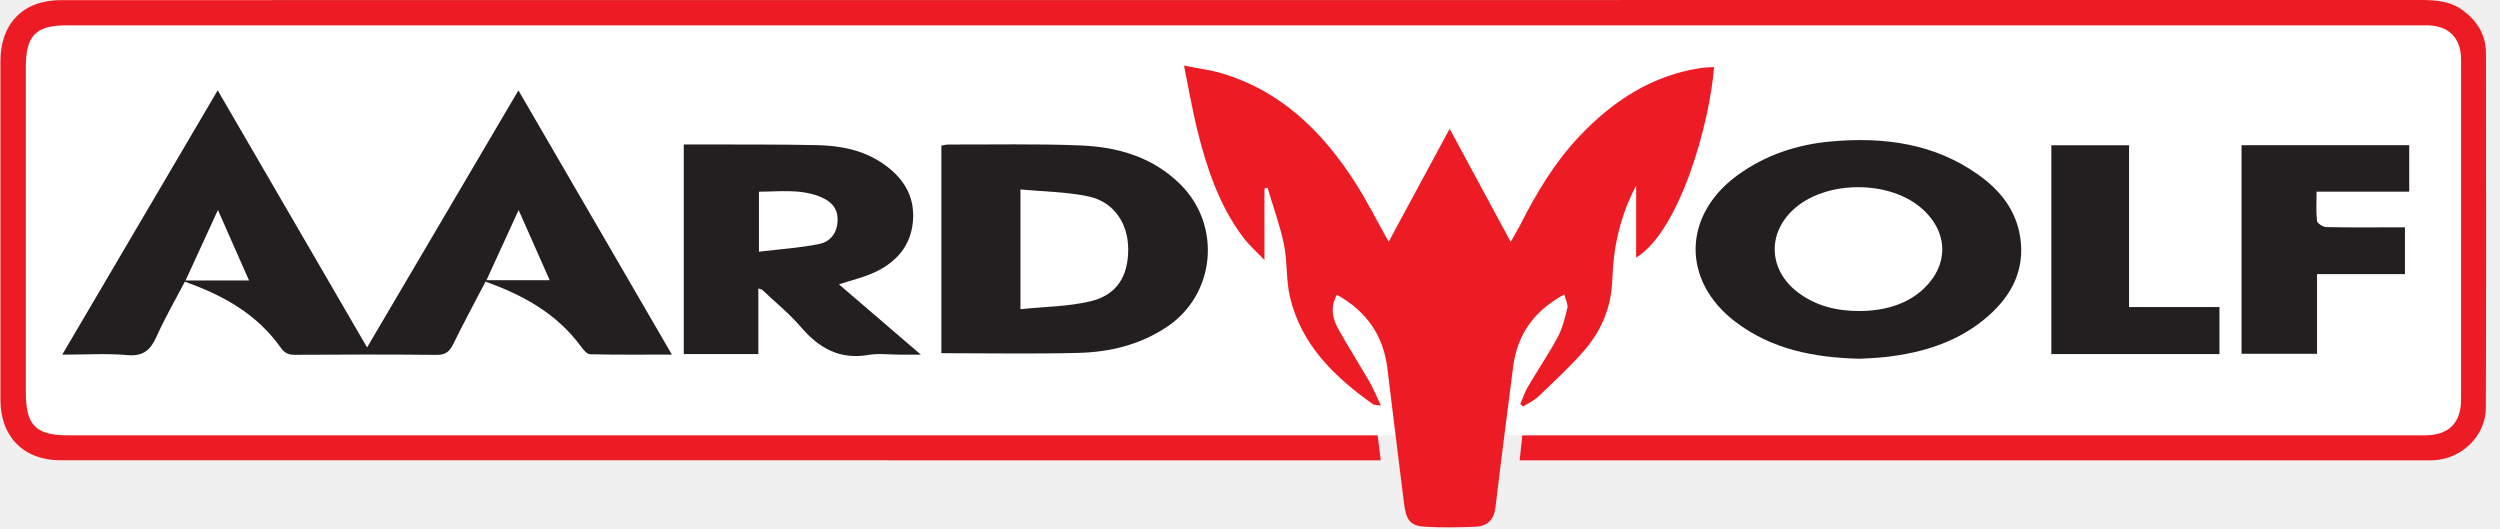
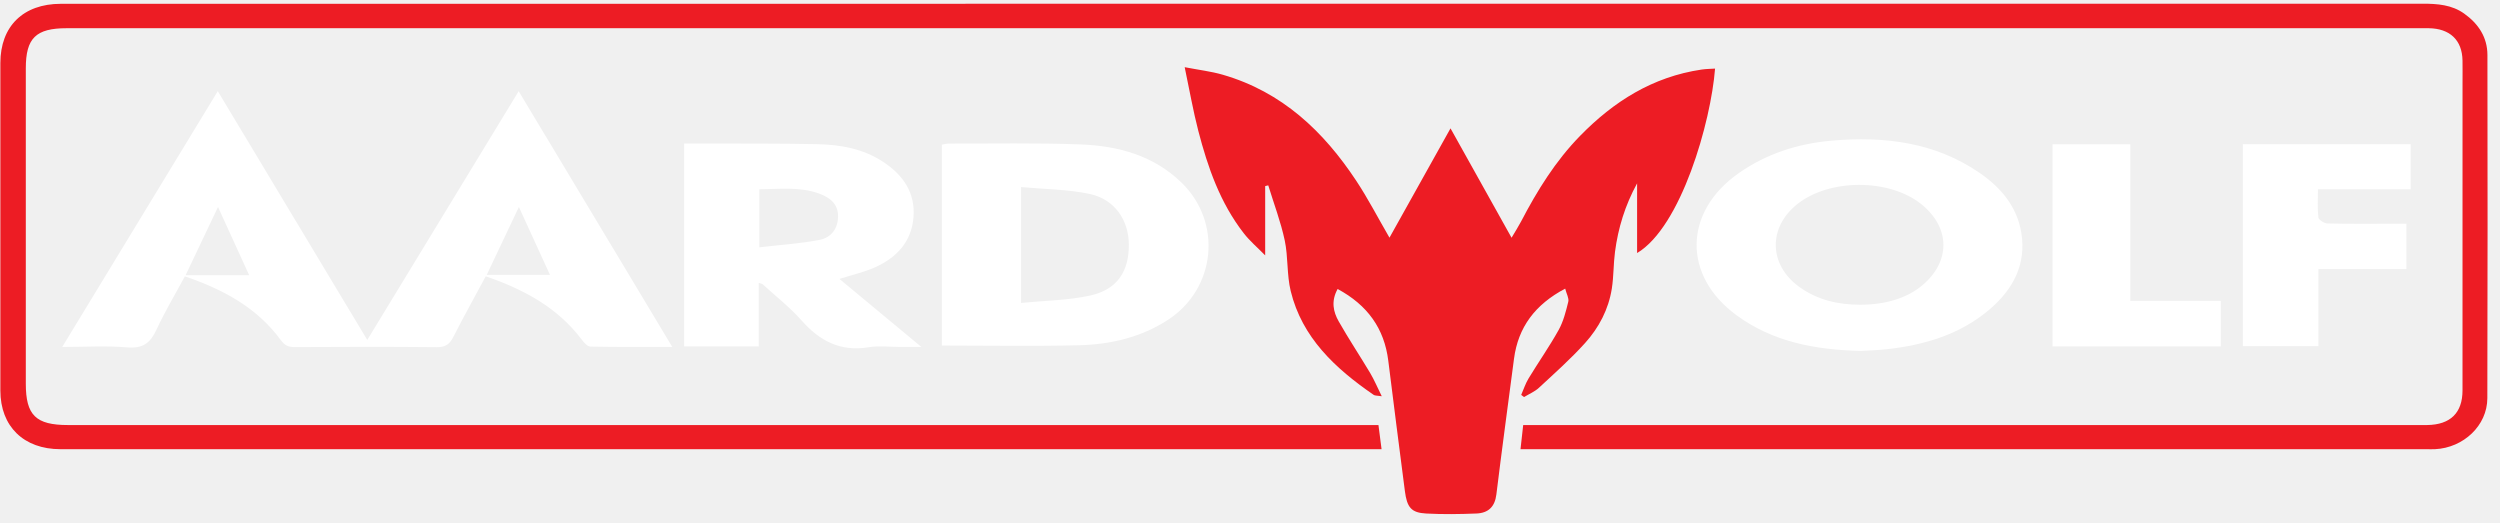
- <svg xmlns="http://www.w3.org/2000/svg" width="194" height="41" viewBox="0 0 194 41" fill="none">
-   <g clip-path="url(#clip0_5004_990)">
-     <path d="M105.628 33.782H106.907C106.989 34.445 107.061 35.024 107.148 35.72H106.103C72.299 35.72 38.493 35.72 4.688 35.718C1.845 35.718 0.033 33.892 0.033 31.022C0.031 22.266 0.031 13.509 0.033 4.752C0.033 1.812 1.804 0.01 4.724 0.009C17.148 0.003 29.574 0.006 41.998 0.006C90.63 0.006 139.263 0.007 187.894 -0C189.044 -0 190.149 0.086 191.109 0.794C192.224 1.615 192.908 2.702 192.91 4.113C192.921 13.287 192.932 22.46 192.904 31.633C192.897 33.821 191.054 35.607 188.849 35.717C188.642 35.727 188.434 35.72 188.227 35.72H117.923C117.999 35.013 118.059 34.456 118.13 33.782H187.446C187.712 33.782 187.979 33.785 188.246 33.781" fill="white" />
-     <path d="M117.923 35.72C118 35.013 118.058 34.456 118.131 33.782H187.445C187.712 33.782 187.979 33.785 188.246 33.781C190.037 33.753 190.977 32.808 190.978 31.005C190.98 22.755 190.98 14.504 190.98 6.255C190.98 5.689 190.986 5.123 190.978 4.557C190.951 2.918 190.002 1.985 188.351 1.966C188.174 1.964 187.995 1.966 187.818 1.966H5.181C2.786 1.966 2.005 2.756 2.005 5.179V30.466C2.005 32.997 2.78 33.782 5.279 33.782H106.907C106.989 34.445 107.061 35.024 107.148 35.72H106.103C72.299 35.72 38.494 35.72 4.688 35.718C1.845 35.718 0.034 33.892 0.033 31.022C0.031 22.266 0.031 13.509 0.033 4.752C0.033 1.813 1.804 0.01 4.724 0.009C17.149 0.004 29.574 0.006 41.998 0.006C90.63 0.006 139.263 0.007 187.894 -0C189.043 -0 190.148 0.086 191.108 0.794C192.224 1.615 192.907 2.702 192.91 4.113C192.922 13.287 192.931 22.46 192.903 31.633C192.897 33.822 191.055 35.607 188.849 35.717C188.642 35.728 188.434 35.72 188.226 35.72H117.923Z" fill="#ED1C24" />
-     <path d="M103.738 22.873C103.216 23.857 103.402 24.705 103.822 25.47C104.592 26.873 105.462 28.223 106.263 29.611C106.578 30.158 106.816 30.749 107.162 31.472C106.803 31.415 106.638 31.435 106.538 31.365C103.552 29.244 100.978 26.769 100.1 23.038C99.79 21.72 99.91 20.302 99.635 18.971C99.327 17.479 98.793 16.031 98.359 14.564L98.121 14.624V20.179C97.508 19.532 96.922 19.019 96.464 18.41C94.625 15.966 93.671 13.121 92.936 10.198C92.533 8.596 92.26 6.959 91.878 5.089C93.006 5.315 93.936 5.427 94.821 5.692C99.446 7.074 102.651 10.242 105.182 14.194C106.09 15.614 106.847 17.132 107.761 18.759C109.348 15.818 110.875 12.99 112.494 9.995C114.085 12.941 115.609 15.764 117.229 18.764C117.522 18.249 117.762 17.864 117.966 17.461C119.217 14.984 120.63 12.619 122.547 10.591C125.144 7.845 128.164 5.861 131.967 5.28C132.307 5.228 132.654 5.228 133.01 5.202C132.691 9.49 130.375 17.89 126.965 19.992V14.403C126.025 16.179 125.49 17.997 125.249 19.902C125.127 20.874 125.151 21.866 125.005 22.834C124.755 24.492 124.01 25.969 122.927 27.21C121.82 28.48 120.57 29.627 119.351 30.794C119.025 31.105 118.585 31.294 118.197 31.539L117.976 31.366C118.163 30.925 118.306 30.458 118.546 30.049C119.312 28.743 120.167 27.487 120.882 26.154C121.252 25.464 121.444 24.666 121.627 23.896C121.693 23.621 121.496 23.282 121.388 22.845C119.058 24.118 117.738 25.934 117.418 28.473C116.959 32.101 116.479 35.726 116.049 39.358C115.933 40.334 115.424 40.835 114.512 40.874C113.212 40.928 111.905 40.949 110.606 40.877C109.446 40.812 109.118 40.388 108.954 39.072C108.522 35.591 108.084 32.109 107.667 28.627C107.359 26.044 106.061 24.165 103.738 22.873Z" fill="#ED1C24" />
-     <path d="M37.75 21.744H42.656C41.853 19.932 41.09 18.205 40.245 16.298C39.363 18.224 38.579 19.934 37.75 21.744ZM14.399 21.766H19.326C18.527 19.958 17.761 18.223 16.911 16.298C16.026 18.224 15.239 19.936 14.399 21.766ZM52.14 27.517C49.915 27.517 47.851 27.537 45.788 27.491C45.553 27.486 45.278 27.151 45.101 26.91C43.233 24.356 40.635 22.909 37.674 21.857C36.805 23.526 35.95 25.116 35.152 26.736C34.868 27.309 34.543 27.546 33.873 27.539C30.197 27.5 26.521 27.511 22.844 27.532C22.346 27.534 22.064 27.372 21.775 26.964C19.945 24.387 17.35 22.919 14.341 21.861C13.588 23.306 12.787 24.689 12.137 26.14C11.67 27.181 11.102 27.664 9.881 27.556C8.266 27.413 6.631 27.521 4.83 27.521C8.867 20.655 12.834 13.911 16.893 7.01C20.763 13.67 24.573 20.227 28.486 26.96C32.41 20.294 36.269 13.741 40.229 7.014C44.22 13.883 48.142 20.634 52.14 27.517Z" fill="#231F20" />
-     <path d="M144.279 24.135C146.251 24.133 147.897 23.602 149.076 22.585C151.293 20.671 151.264 17.946 149.006 16.072C146.526 14.014 141.885 14.011 139.39 16.067C137.111 17.943 137.168 20.919 139.526 22.694C140.933 23.754 142.55 24.138 144.279 24.135ZM144.311 27.84C140.725 27.749 137.486 27.1 134.691 24.99C130.488 21.818 130.556 16.713 134.823 13.603C136.99 12.024 139.445 11.214 142.077 10.978C146.15 10.614 150.064 11.108 153.513 13.555C155.184 14.74 156.429 16.268 156.761 18.364C157.16 20.893 156.135 22.896 154.292 24.518C152.024 26.514 149.278 27.363 146.344 27.701C145.611 27.787 144.87 27.804 144.311 27.84Z" fill="#231F20" />
-     <path d="M79.187 14.702V23.991C81.041 23.8 82.855 23.791 84.579 23.391C86.651 22.912 87.56 21.458 87.549 19.317C87.54 17.333 86.435 15.668 84.486 15.247C82.78 14.88 80.998 14.874 79.187 14.702ZM73.05 27.407V11.3C73.249 11.266 73.415 11.215 73.581 11.215C76.987 11.224 80.398 11.149 83.799 11.283C86.72 11.397 89.466 12.17 91.633 14.344C94.81 17.534 94.313 22.837 90.577 25.35C88.497 26.749 86.133 27.322 83.682 27.385C80.166 27.474 76.647 27.407 73.05 27.407Z" fill="#231F20" />
-     <path d="M58.894 19.53C60.538 19.332 62.069 19.235 63.559 18.937C64.462 18.756 64.999 18.036 64.997 17.035C64.997 16.038 64.355 15.535 63.538 15.226C62.028 14.655 60.465 14.872 58.894 14.877V19.53ZM65.103 22.066C67.175 23.845 69.217 25.598 71.458 27.52H69.794C68.993 27.52 68.174 27.408 67.396 27.541C65.175 27.925 63.569 27.036 62.161 25.39C61.259 24.336 60.16 23.45 59.146 22.491C59.111 22.457 59.046 22.453 58.848 22.382V27.476H53.06V11.209C53.626 11.209 54.152 11.207 54.676 11.21C57.58 11.221 60.485 11.199 63.389 11.262C65.18 11.3 66.927 11.623 68.459 12.656C70.042 13.724 71.005 15.151 70.847 17.136C70.692 19.079 69.55 20.356 67.86 21.137C67.013 21.528 66.084 21.742 65.103 22.066Z" fill="#231F20" />
-     <path d="M186.956 14.876H179.767C179.767 15.678 179.716 16.418 179.801 17.144C179.824 17.335 180.258 17.614 180.509 17.62C182.196 17.662 183.886 17.642 185.574 17.642H186.624V21.274H179.801V27.457H173.943V11.267H186.956V14.876Z" fill="#231F20" />
-     <path d="M165.214 23.827H172.23V27.476H159.184V11.273H165.214V23.827Z" fill="#231F20" />
+ <svg xmlns="http://www.w3.org/2000/svg" width="220" height="46" viewBox="0 0 220 46" fill="none">
+   <g clip-path="url(#clip0_3843_16462)">
+     <path d="M133.804 39.531C133.892 38.755 133.958 38.144 134.041 37.404H212.693C212.995 37.404 213.298 37.407 213.602 37.403C215.633 37.372 216.7 36.334 216.701 34.356C216.704 25.301 216.703 16.245 216.703 7.191C216.703 6.57 216.711 5.949 216.701 5.327C216.67 3.529 215.594 2.505 213.72 2.483C213.52 2.481 213.317 2.483 213.116 2.483H5.874C3.157 2.483 2.271 3.351 2.271 6.011V33.764C2.271 36.542 3.15 37.404 5.986 37.404H121.304C121.398 38.132 121.48 38.767 121.578 39.531H120.392C82.034 39.531 43.675 39.531 5.316 39.529C2.089 39.529 0.034 37.525 0.033 34.375C0.031 24.764 0.031 15.153 0.033 5.542C0.033 2.315 2.042 0.337 5.356 0.335C19.455 0.33 33.553 0.333 47.652 0.333C102.836 0.333 158.02 0.333 213.202 0.326C214.506 0.326 215.76 0.42 216.849 1.197C218.115 2.099 218.89 3.291 218.894 4.841C218.907 14.91 218.917 24.977 218.886 35.045C218.879 37.448 216.788 39.407 214.285 39.528C214.051 39.539 213.815 39.531 213.579 39.531H133.804Z" fill="#ED1C24" />
+     <path d="M117.71 25.431C117.117 26.51 117.329 27.441 117.805 28.28C118.678 29.821 119.666 31.302 120.575 32.826C120.932 33.426 121.202 34.075 121.595 34.869C121.188 34.805 121.001 34.828 120.887 34.751C117.499 32.423 114.578 29.706 113.582 25.611C113.23 24.165 113.366 22.609 113.055 21.148C112.705 19.509 112.099 17.921 111.606 16.311L111.336 16.377V22.474C110.64 21.763 109.975 21.201 109.456 20.532C107.369 17.85 106.287 14.727 105.452 11.519C104.995 9.76 104.685 7.963 104.252 5.912C105.532 6.16 106.587 6.283 107.592 6.573C112.84 8.089 116.477 11.567 119.348 15.905C120.379 17.463 121.238 19.129 122.274 20.915C124.076 17.687 125.809 14.583 127.645 11.295C129.451 14.53 131.18 17.628 133.018 20.921C133.351 20.355 133.623 19.933 133.855 19.491C135.274 16.772 136.877 14.176 139.053 11.95C141.999 8.936 145.427 6.759 149.742 6.121C150.127 6.063 150.521 6.063 150.925 6.036C150.563 10.742 147.935 19.961 144.065 22.268V16.134C142.999 18.083 142.392 20.078 142.119 22.17C141.98 23.236 142.007 24.326 141.842 25.387C141.558 27.207 140.713 28.829 139.483 30.19C138.227 31.584 136.809 32.843 135.426 34.124C135.057 34.466 134.557 34.672 134.117 34.941L133.865 34.752C134.078 34.268 134.24 33.755 134.512 33.306C135.382 31.873 136.351 30.494 137.164 29.032C137.583 28.274 137.801 27.398 138.009 26.553C138.083 26.251 137.86 25.879 137.737 25.399C135.093 26.797 133.596 28.79 133.232 31.576C132.712 35.558 132.168 39.537 131.679 43.524C131.548 44.594 130.97 45.145 129.935 45.188C128.46 45.247 126.977 45.27 125.503 45.19C124.187 45.119 123.815 44.654 123.629 43.21C123.138 39.389 122.641 35.568 122.169 31.745C121.818 28.911 120.346 26.849 117.71 25.431Z" fill="#ED1C24" />
+     <path d="M42.831 24.191H48.398C47.487 22.202 46.621 20.307 45.663 18.214C44.661 20.327 43.772 22.204 42.831 24.191ZM16.334 24.216H21.926C21.019 22.231 20.149 20.326 19.185 18.214C18.181 20.328 17.288 22.207 16.334 24.216ZM59.16 30.528C56.636 30.528 54.293 30.549 51.952 30.5C51.685 30.494 51.373 30.126 51.172 29.861C49.053 27.058 46.105 25.47 42.745 24.316C41.759 26.148 40.788 27.893 39.883 29.671C39.561 30.3 39.192 30.559 38.432 30.551C34.261 30.509 30.089 30.521 25.918 30.544C25.352 30.547 25.032 30.369 24.704 29.921C22.628 27.092 19.683 25.482 16.269 24.32C15.414 25.906 14.505 27.423 13.768 29.016C13.238 30.159 12.594 30.689 11.208 30.57C9.376 30.413 7.52 30.532 5.477 30.532C10.057 22.997 14.558 15.594 19.165 8.02C23.556 15.329 27.879 22.526 32.319 29.916C36.772 22.599 41.15 15.408 45.644 8.024C50.173 15.564 54.623 22.973 59.16 30.528Z" fill="white" />
+     <path d="M163.712 26.816C165.949 26.813 167.817 26.231 169.154 25.115C171.671 23.013 171.637 20.022 169.075 17.966C166.262 15.707 160.995 15.704 158.164 17.961C155.578 20.019 155.643 23.285 158.318 25.234C159.915 26.397 161.75 26.819 163.712 26.816ZM163.748 30.883C159.679 30.782 156.004 30.07 152.831 27.754C148.063 24.272 148.139 18.669 152.981 15.256C155.441 13.522 158.226 12.634 161.213 12.375C165.835 11.976 170.276 12.518 174.189 15.203C176.085 16.504 177.498 18.181 177.875 20.482C178.328 23.257 177.165 25.455 175.074 27.235C172.5 29.426 169.384 30.359 166.054 30.73C165.222 30.824 164.382 30.842 163.748 30.883Z" fill="white" />
+     <path d="M89.851 16.462V26.657C91.955 26.448 94.013 26.437 95.969 25.999C98.32 25.473 99.351 23.878 99.339 21.528C99.329 19.35 98.075 17.522 95.863 17.06C93.928 16.658 91.906 16.651 89.851 16.462ZM82.887 30.407V12.728C83.113 12.691 83.302 12.635 83.49 12.635C87.355 12.645 91.224 12.563 95.084 12.709C98.399 12.834 101.515 13.683 103.974 16.07C107.578 19.571 107.014 25.391 102.776 28.149C100.415 29.685 97.732 30.313 94.951 30.383C90.962 30.48 86.968 30.407 82.887 30.407Z" fill="white" />
+     <path d="M66.823 21.762C68.689 21.545 70.426 21.438 72.117 21.11C73.141 20.913 73.751 20.122 73.749 19.023C73.749 17.929 73.02 17.377 72.093 17.038C70.379 16.41 68.606 16.649 66.823 16.655V21.762ZM73.869 24.545C76.221 26.497 78.537 28.421 81.08 30.531H79.192C78.283 30.531 77.353 30.408 76.471 30.554C73.951 30.975 72.128 30 70.531 28.194C69.507 27.037 68.26 26.064 67.11 25.012C67.069 24.974 66.996 24.969 66.771 24.892V30.482H60.203V12.629C60.846 12.629 61.442 12.627 62.037 12.629C65.333 12.642 68.629 12.617 71.925 12.687C73.956 12.729 75.939 13.083 77.677 14.217C79.473 15.389 80.566 16.956 80.386 19.134C80.211 21.267 78.915 22.668 76.997 23.525C76.036 23.954 74.983 24.189 73.869 24.545Z" fill="white" />
+     <path d="M212.138 16.653H203.98C203.98 17.533 203.922 18.346 204.019 19.142C204.045 19.352 204.537 19.658 204.823 19.665C206.736 19.711 208.654 19.689 210.57 19.689H211.761V23.675H204.019V30.462H197.372V12.692H212.138V16.653Z" fill="white" />
+     <path d="M187.467 26.478H195.428V30.483H180.624V12.698H187.467V26.478Z" fill="white" />
  </g>
  <defs>
-     <clipPath id="clip0_5004_990">
-       <rect width="193" height="41" fill="white" transform="translate(0.03125)" />
+     <clipPath id="clip0_3843_16462">
+       <rect width="219" height="45" fill="white" transform="translate(0.03125 0.325684)" />
    </clipPath>
  </defs>
</svg>
